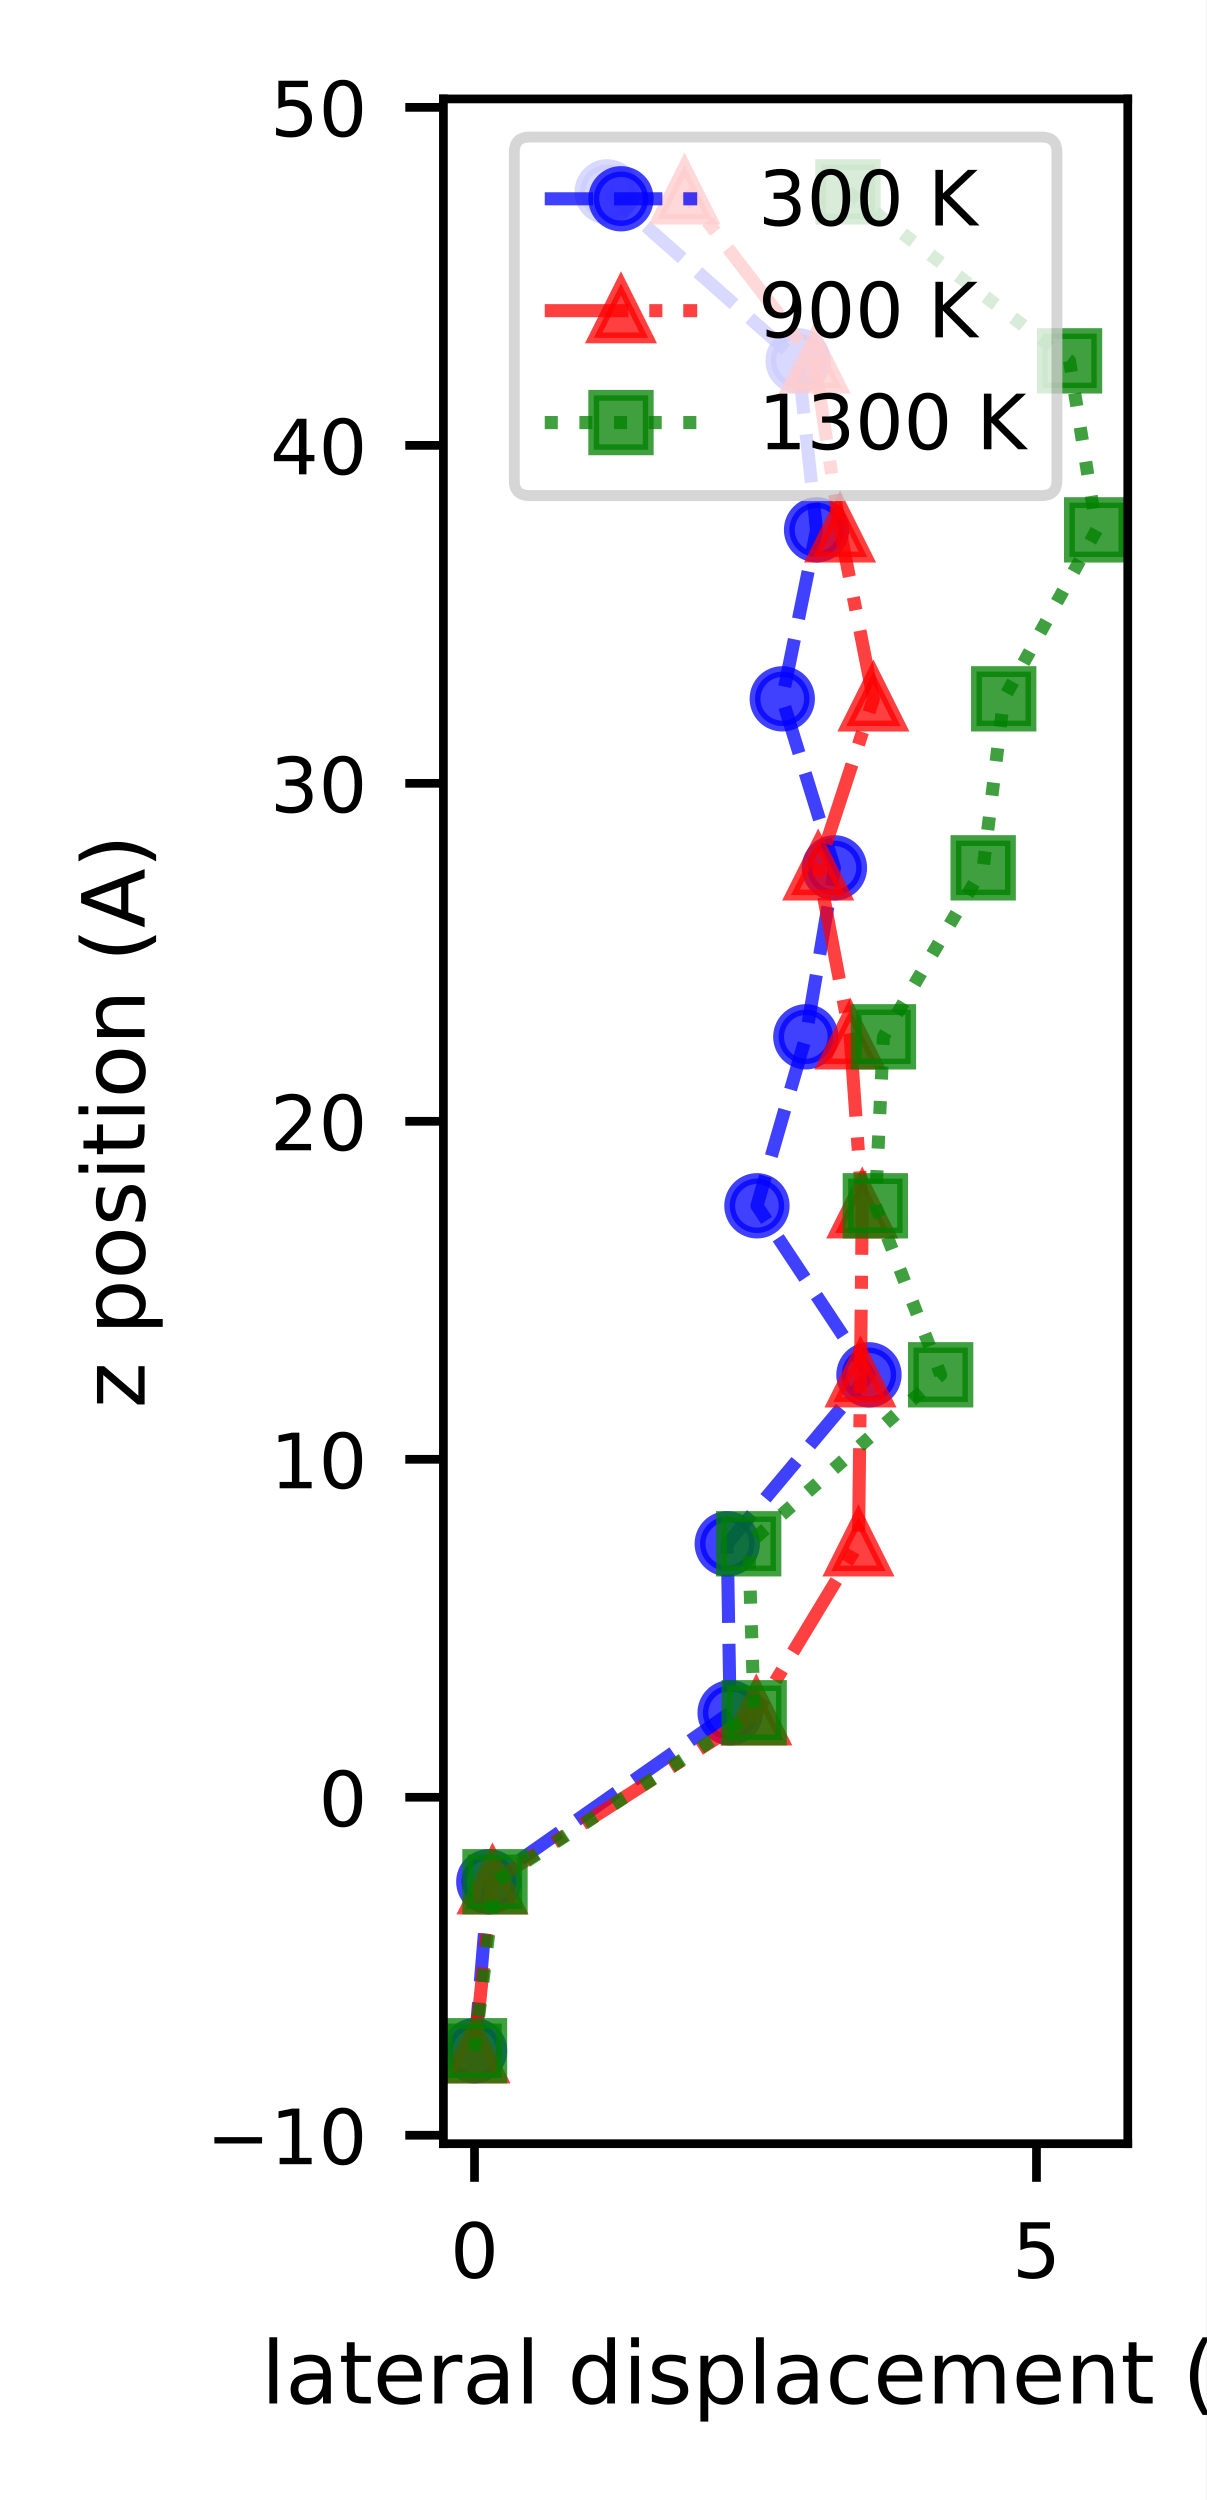
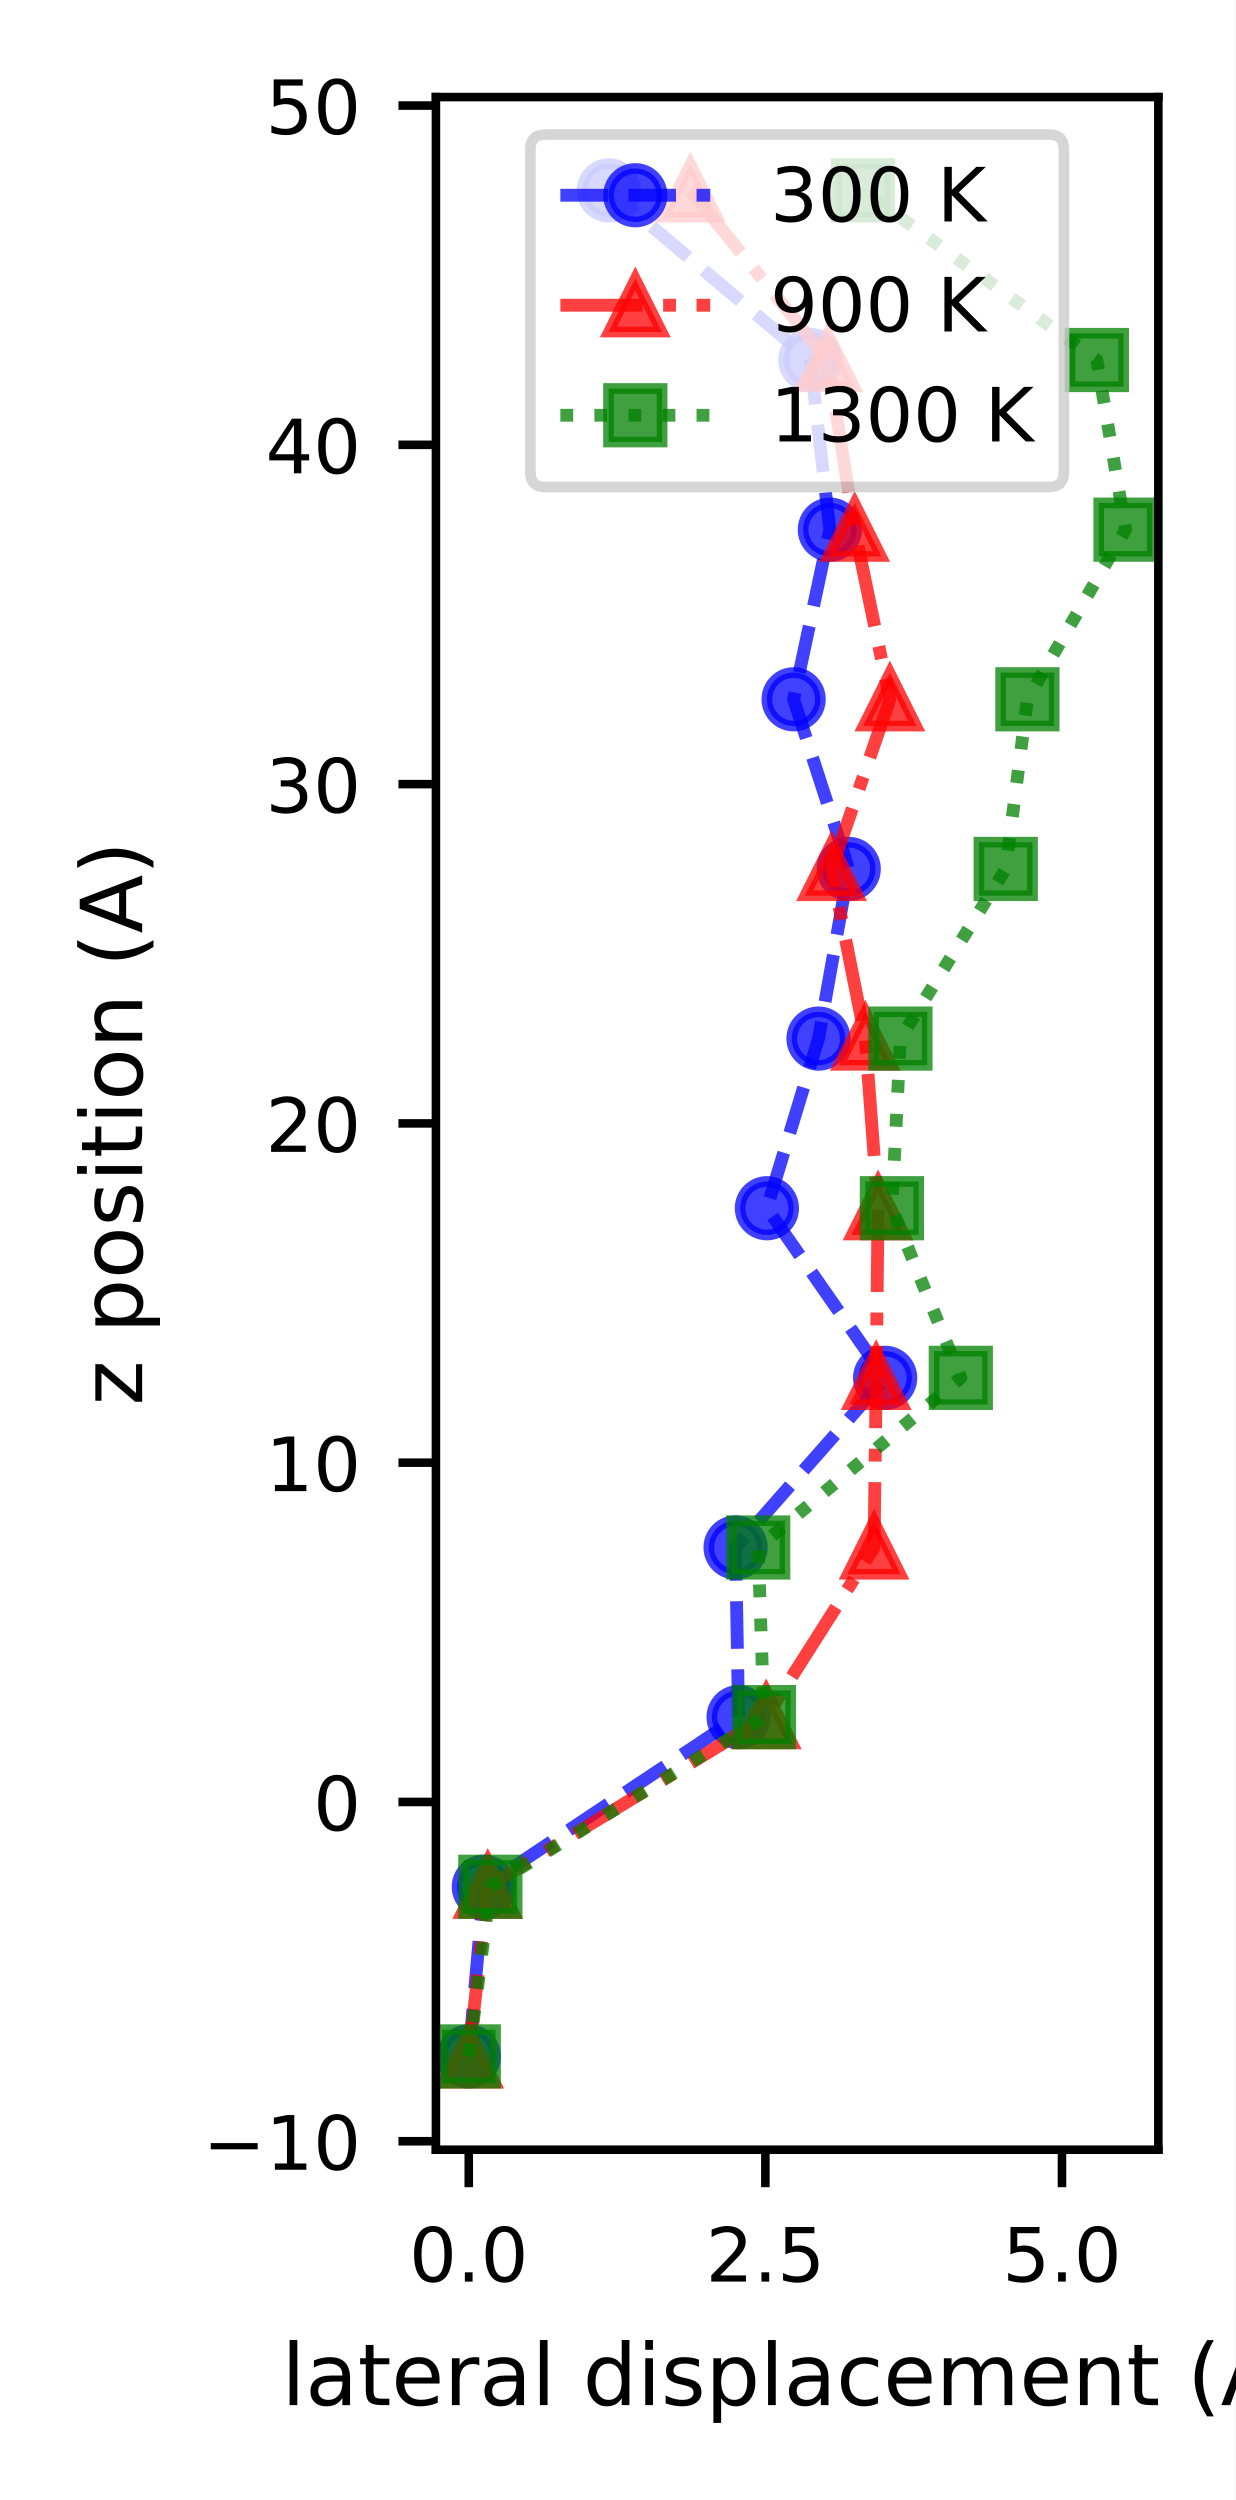
- <svg xmlns="http://www.w3.org/2000/svg" xmlns:xlink="http://www.w3.org/1999/xlink" width="110.756pt" height="229.561pt" viewBox="0 0 110.756 229.561" version="1.1">
+ <svg xmlns="http://www.w3.org/2000/svg" xmlns:xlink="http://www.w3.org/1999/xlink" width="115.391pt" height="233.504pt" viewBox="0 0 115.391 233.504" version="1.1">
  <defs>
    <style type="text/css">*{stroke-linejoin: round; stroke-linecap: butt}</style>
  </defs>
  <g id="figure_1">
    <g id="patch_1">
-       <path d="M 0 229.561  L 110.756 229.561  L 110.756 0  L 0 0  z " style="fill: #ffffff" />
+       <path d="M 0 233.504  L 115.391 233.504  L 115.391 0  L 0 0  z " style="fill: #ffffff" />
    </g>
    <g id="axes_1">
      <g id="patch_2">
-         <path d="M 40.716 196.844  L 103.556 196.844  L 103.556 9.084  L 40.716 9.084  z " style="fill: #ffffff" />
+         <path d="M 40.716 200.787  L 108.191 200.787  L 108.191 9.067  L 40.716 9.067  z " style="fill: #ffffff" />
      </g>
      <g id="matplotlib.axis_1">
        <g id="xtick_1">
          <g id="line2d_1">
            <defs>
-               <path id="mff61051606" d="M 0 0  L 0 3.5  " style="stroke: #000000; stroke-width: 0.8" />
-             </defs>
-             <g>
-               <use xlink:href="#mff61051606" x="43.572" y="196.844" style="stroke: #000000; stroke-width: 0.8" />
+               <path id="m9b0eab38e8" d="M 0 0  L 0 3.5  " style="stroke: #000000; stroke-width: 0.8" />
+             </defs>
+             <g>
+               <use xlink:href="#m9b0eab38e8" x="43.783" y="200.787" style="stroke: #000000; stroke-width: 0.8" />
            </g>
          </g>
          <g id="text_1">
-             <g transform="translate(41.34527 209.1625) scale(0.07 -0.07)">
+             <g transform="translate(38.21673 213.1061) scale(0.07 -0.07)">
              <defs>
                <path id="DejaVuSans-30" d="M 2034 4250  Q 1547 4250 1301 3770  Q 1056 3291 1056 2328  Q 1056 1369 1301 889  Q 1547 409 2034 409  Q 2525 409 2770 889  Q 3016 1369 3016 2328  Q 3016 3291 2770 3770  Q 2525 4250 2034 4250  z M 2034 4750  Q 2819 4750 3233 4129  Q 3647 3509 3647 2328  Q 3647 1150 3233 529  Q 2819 -91 2034 -91  Q 1250 -91 836 529  Q 422 1150 422 2328  Q 422 3509 836 4129  Q 1250 4750 2034 4750  z " transform="scale(0.015625)" />
+                 <path id="DejaVuSans-2e" d="M 684 794  L 1344 794  L 1344 0  L 684 0  L 684 794  z " transform="scale(0.015625)" />
              </defs>
              <use xlink:href="#DejaVuSans-30" />
+               <use xlink:href="#DejaVuSans-2e" transform="translate(63.62305 0)" />
+               <use xlink:href="#DejaVuSans-30" transform="translate(95.41016 0)" />
            </g>
          </g>
        </g>
        <g id="xtick_2">
          <g id="line2d_2">
            <g>
-               <use xlink:href="#mff61051606" x="95.174" y="196.844" style="stroke: #000000; stroke-width: 0.8" />
+               <use xlink:href="#m9b0eab38e8" x="71.487" y="200.787" style="stroke: #000000; stroke-width: 0.8" />
            </g>
          </g>
          <g id="text_2">
-             <g transform="translate(92.94693 209.1625) scale(0.07 -0.07)">
-               <defs>
+             <g transform="translate(65.9206 213.1061) scale(0.07 -0.07)">
+               <defs>
+                 <path id="DejaVuSans-32" d="M 1228 531  L 3431 531  L 3431 0  L 469 0  L 469 531  Q 828 903 1448 1529  Q 2069 2156 2228 2338  Q 2531 2678 2651 2914  Q 2772 3150 2772 3378  Q 2772 3750 2511 3984  Q 2250 4219 1831 4219  Q 1534 4219 1204 4116  Q 875 4013 500 3803  L 500 4441  Q 881 4594 1212 4672  Q 1544 4750 1819 4750  Q 2544 4750 2975 4387  Q 3406 4025 3406 3419  Q 3406 3131 3298 2873  Q 3191 2616 2906 2266  Q 2828 2175 2409 1742  Q 1991 1309 1228 531  z " transform="scale(0.015625)" />
                <path id="DejaVuSans-35" d="M 691 4666  L 3169 4666  L 3169 4134  L 1269 4134  L 1269 2991  Q 1406 3038 1543 3061  Q 1681 3084 1819 3084  Q 2600 3084 3056 2656  Q 3513 2228 3513 1497  Q 3513 744 3044 326  Q 2575 -91 1722 -91  Q 1428 -91 1123 -41  Q 819 9 494 109  L 494 744  Q 775 591 1075 516  Q 1375 441 1709 441  Q 2250 441 2565 725  Q 2881 1009 2881 1497  Q 2881 1984 2565 2268  Q 2250 2553 1709 2553  Q 1456 2553 1204 2497  Q 953 2441 691 2322  L 691 4666  z " transform="scale(0.015625)" />
              </defs>
+               <use xlink:href="#DejaVuSans-32" />
+               <use xlink:href="#DejaVuSans-2e" transform="translate(63.62305 0)" />
+               <use xlink:href="#DejaVuSans-35" transform="translate(95.41016 0)" />
+             </g>
+           </g>
+         </g>
+         <g id="xtick_3">
+           <g id="line2d_3">
+             <g>
+               <use xlink:href="#m9b0eab38e8" x="99.191" y="200.787" style="stroke: #000000; stroke-width: 0.8" />
+             </g>
+           </g>
+           <g id="text_3">
+             <g transform="translate(93.62447 213.1061) scale(0.07 -0.07)">
              <use xlink:href="#DejaVuSans-35" />
-             </g>
-           </g>
-         </g>
-         <g id="text_3">
-           <g transform="translate(23.97953 220.697) scale(0.08 -0.08)">
+               <use xlink:href="#DejaVuSans-2e" transform="translate(63.62305 0)" />
+               <use xlink:href="#DejaVuSans-30" transform="translate(95.41016 0)" />
+             </g>
+           </g>
+         </g>
+         <g id="text_4">
+           <g transform="translate(26.29703 224.6407) scale(0.08 -0.08)">
            <defs>
              <path id="DejaVuSans-6c" d="M 603 4863  L 1178 4863  L 1178 0  L 603 0  L 603 4863  z " transform="scale(0.015625)" />
              <path id="DejaVuSans-61" d="M 2194 1759  Q 1497 1759 1228 1600  Q 959 1441 959 1056  Q 959 750 1161 570  Q 1363 391 1709 391  Q 2188 391 2477 730  Q 2766 1069 2766 1631  L 2766 1759  L 2194 1759  z M 3341 1997  L 3341 0  L 2766 0  L 2766 531  Q 2569 213 2275 61  Q 1981 -91 1556 -91  Q 1019 -91 701 211  Q 384 513 384 1019  Q 384 1609 779 1909  Q 1175 2209 1959 2209  L 2766 2209  L 2766 2266  Q 2766 2663 2505 2880  Q 2244 3097 1772 3097  Q 1472 3097 1187 3025  Q 903 2953 641 2809  L 641 3341  Q 956 3463 1253 3523  Q 1550 3584 1831 3584  Q 2591 3584 2966 3190  Q 3341 2797 3341 1997  z " transform="scale(0.015625)" />
              <path id="DejaVuSans-74" d="M 1172 4494  L 1172 3500  L 2356 3500  L 2356 3053  L 1172 3053  L 1172 1153  Q 1172 725 1289 603  Q 1406 481 1766 481  L 2356 481  L 2356 0  L 1766 0  Q 1100 0 847 248  Q 594 497 594 1153  L 594 3053  L 172 3053  L 172 3500  L 594 3500  L 594 4494  L 1172 4494  z " transform="scale(0.015625)" />
              <path id="DejaVuSans-65" d="M 3597 1894  L 3597 1613  L 953 1613  Q 991 1019 1311 708  Q 1631 397 2203 397  Q 2534 397 2845 478  Q 3156 559 3463 722  L 3463 178  Q 3153 47 2828 -22  Q 2503 -91 2169 -91  Q 1331 -91 842 396  Q 353 884 353 1716  Q 353 2575 817 3079  Q 1281 3584 2069 3584  Q 2775 3584 3186 3129  Q 3597 2675 3597 1894  z M 3022 2063  Q 3016 2534 2758 2815  Q 2500 3097 2075 3097  Q 1594 3097 1305 2825  Q 1016 2553 972 2059  L 3022 2063  z " transform="scale(0.015625)" />
              <path id="DejaVuSans-72" d="M 2631 2963  Q 2534 3019 2420 3045  Q 2306 3072 2169 3072  Q 1681 3072 1420 2755  Q 1159 2438 1159 1844  L 1159 0  L 581 0  L 581 3500  L 1159 3500  L 1159 2956  Q 1341 3275 1631 3429  Q 1922 3584 2338 3584  Q 2397 3584 2469 3576  Q 2541 3569 2628 3553  L 2631 2963  z " transform="scale(0.015625)" />
              <path id="DejaVuSans-20" transform="scale(0.015625)" />
              <path id="DejaVuSans-64" d="M 2906 2969  L 2906 4863  L 3481 4863  L 3481 0  L 2906 0  L 2906 525  Q 2725 213 2448 61  Q 2172 -91 1784 -91  Q 1150 -91 751 415  Q 353 922 353 1747  Q 353 2572 751 3078  Q 1150 3584 1784 3584  Q 2172 3584 2448 3432  Q 2725 3281 2906 2969  z M 947 1747  Q 947 1113 1208 752  Q 1469 391 1925 391  Q 2381 391 2643 752  Q 2906 1113 2906 1747  Q 2906 2381 2643 2742  Q 2381 3103 1925 3103  Q 1469 3103 1208 2742  Q 947 2381 947 1747  z " transform="scale(0.015625)" />
              <path id="DejaVuSans-69" d="M 603 3500  L 1178 3500  L 1178 0  L 603 0  L 603 3500  z M 603 4863  L 1178 4863  L 1178 4134  L 603 4134  L 603 4863  z " transform="scale(0.015625)" />
              <path id="DejaVuSans-73" d="M 2834 3397  L 2834 2853  Q 2591 2978 2328 3040  Q 2066 3103 1784 3103  Q 1356 3103 1142 2972  Q 928 2841 928 2578  Q 928 2378 1081 2264  Q 1234 2150 1697 2047  L 1894 2003  Q 2506 1872 2764 1633  Q 3022 1394 3022 966  Q 3022 478 2636 193  Q 2250 -91 1575 -91  Q 1294 -91 989 -36  Q 684 19 347 128  L 347 722  Q 666 556 975 473  Q 1284 391 1588 391  Q 1994 391 2212 530  Q 2431 669 2431 922  Q 2431 1156 2273 1281  Q 2116 1406 1581 1522  L 1381 1569  Q 847 1681 609 1914  Q 372 2147 372 2553  Q 372 3047 722 3315  Q 1072 3584 1716 3584  Q 2034 3584 2315 3537  Q 2597 3491 2834 3397  z " transform="scale(0.015625)" />
              <path id="DejaVuSans-70" d="M 1159 525  L 1159 -1331  L 581 -1331  L 581 3500  L 1159 3500  L 1159 2969  Q 1341 3281 1617 3432  Q 1894 3584 2278 3584  Q 2916 3584 3314 3078  Q 3713 2572 3713 1747  Q 3713 922 3314 415  Q 2916 -91 2278 -91  Q 1894 -91 1617 61  Q 1341 213 1159 525  z M 3116 1747  Q 3116 2381 2855 2742  Q 2594 3103 2138 3103  Q 1681 3103 1420 2742  Q 1159 2381 1159 1747  Q 1159 1113 1420 752  Q 1681 391 2138 391  Q 2594 391 2855 752  Q 3116 1113 3116 1747  z " transform="scale(0.015625)" />
              <path id="DejaVuSans-63" d="M 3122 3366  L 3122 2828  Q 2878 2963 2633 3030  Q 2388 3097 2138 3097  Q 1578 3097 1268 2742  Q 959 2388 959 1747  Q 959 1106 1268 751  Q 1578 397 2138 397  Q 2388 397 2633 464  Q 2878 531 3122 666  L 3122 134  Q 2881 22 2623 -34  Q 2366 -91 2075 -91  Q 1284 -91 818 406  Q 353 903 353 1747  Q 353 2603 823 3093  Q 1294 3584 2113 3584  Q 2378 3584 2631 3529  Q 2884 3475 3122 3366  z " transform="scale(0.015625)" />
              <path id="DejaVuSans-6d" d="M 3328 2828  Q 3544 3216 3844 3400  Q 4144 3584 4550 3584  Q 5097 3584 5394 3201  Q 5691 2819 5691 2113  L 5691 0  L 5113 0  L 5113 2094  Q 5113 2597 4934 2840  Q 4756 3084 4391 3084  Q 3944 3084 3684 2787  Q 3425 2491 3425 1978  L 3425 0  L 2847 0  L 2847 2094  Q 2847 2600 2669 2842  Q 2491 3084 2119 3084  Q 1678 3084 1418 2786  Q 1159 2488 1159 1978  L 1159 0  L 581 0  L 581 3500  L 1159 3500  L 1159 2956  Q 1356 3278 1631 3431  Q 1906 3584 2284 3584  Q 2666 3584 2933 3390  Q 3200 3197 3328 2828  z " transform="scale(0.015625)" />
              <path id="DejaVuSans-6e" d="M 3513 2113  L 3513 0  L 2938 0  L 2938 2094  Q 2938 2591 2744 2837  Q 2550 3084 2163 3084  Q 1697 3084 1428 2787  Q 1159 2491 1159 1978  L 1159 0  L 581 0  L 581 3500  L 1159 3500  L 1159 2956  Q 1366 3272 1645 3428  Q 1925 3584 2291 3584  Q 2894 3584 3203 3211  Q 3513 2838 3513 2113  z " transform="scale(0.015625)" />
              <path id="DejaVuSans-28" d="M 1984 4856  Q 1566 4138 1362 3434  Q 1159 2731 1159 2009  Q 1159 1288 1364 580  Q 1569 -128 1984 -844  L 1484 -844  Q 1016 -109 783 600  Q 550 1309 550 2009  Q 550 2706 781 3412  Q 1013 4119 1484 4856  L 1984 4856  z " transform="scale(0.015625)" />
              <path id="DejaVuSans-41" d="M 2188 4044  L 1331 1722  L 3047 1722  L 2188 4044  z M 1831 4666  L 2547 4666  L 4325 0  L 3669 0  L 3244 1197  L 1141 1197  L 716 0  L 50 0  L 1831 4666  z " transform="scale(0.015625)" />
              <path id="DejaVuSans-29" d="M 513 4856  L 1013 4856  Q 1481 4119 1714 3412  Q 1947 2706 1947 2009  Q 1947 1309 1714 600  Q 1481 -109 1013 -844  L 513 -844  Q 928 -128 1133 580  Q 1338 1288 1338 2009  Q 1338 2731 1133 3434  Q 928 4138 513 4856  z " transform="scale(0.015625)" />
            </defs>
            <use xlink:href="#DejaVuSans-6c" />
            <use xlink:href="#DejaVuSans-61" transform="translate(27.7832 0)" />
            <use xlink:href="#DejaVuSans-74" transform="translate(89.0625 0)" />
            <use xlink:href="#DejaVuSans-65" transform="translate(128.2715 0)" />
            <use xlink:href="#DejaVuSans-72" transform="translate(189.7949 0)" />
            <use xlink:href="#DejaVuSans-61" transform="translate(230.9082 0)" />
            <use xlink:href="#DejaVuSans-6c" transform="translate(292.1875 0)" />
            <use xlink:href="#DejaVuSans-20" transform="translate(319.9707 0)" />
            <use xlink:href="#DejaVuSans-64" transform="translate(351.7578 0)" />
            <use xlink:href="#DejaVuSans-69" transform="translate(415.2344 0)" />
            <use xlink:href="#DejaVuSans-73" transform="translate(443.0176 0)" />
            <use xlink:href="#DejaVuSans-70" transform="translate(495.1172 0)" />
            <use xlink:href="#DejaVuSans-6c" transform="translate(558.5938 0)" />
            <use xlink:href="#DejaVuSans-61" transform="translate(586.377 0)" />
            <use xlink:href="#DejaVuSans-63" transform="translate(647.6562 0)" />
            <use xlink:href="#DejaVuSans-65" transform="translate(702.6367 0)" />
            <use xlink:href="#DejaVuSans-6d" transform="translate(764.1602 0)" />
            <use xlink:href="#DejaVuSans-65" transform="translate(861.5723 0)" />
            <use xlink:href="#DejaVuSans-6e" transform="translate(923.0957 0)" />
            <use xlink:href="#DejaVuSans-74" transform="translate(986.4746 0)" />
            <use xlink:href="#DejaVuSans-20" transform="translate(1025.684 0)" />
            <use xlink:href="#DejaVuSans-28" transform="translate(1057.471 0)" />
            <use xlink:href="#DejaVuSans-41" transform="translate(1096.484 0)" />
            <use xlink:href="#DejaVuSans-29" transform="translate(1164.893 0)" />
          </g>
        </g>
      </g>
      <g id="matplotlib.axis_2">
        <g id="ytick_1">
-           <g id="line2d_3">
-             <defs>
-               <path id="m35525cb030" d="M 0 0  L -3.5 0  " style="stroke: #000000; stroke-width: 0.8" />
-             </defs>
-             <g>
-               <use xlink:href="#m35525cb030" x="40.716" y="196.068" style="stroke: #000000; stroke-width: 0.8" />
-             </g>
-           </g>
-           <g id="text_4">
-             <g transform="translate(18.9425 198.7272) scale(0.07 -0.07)">
+           <g id="line2d_4">
+             <defs>
+               <path id="m86f67d9208" d="M 0 0  L -3.5 0  " style="stroke: #000000; stroke-width: 0.8" />
+             </defs>
+             <g>
+               <use xlink:href="#m86f67d9208" x="40.716" y="199.995" style="stroke: #000000; stroke-width: 0.8" />
+             </g>
+           </g>
+           <g id="text_5">
+             <g transform="translate(18.9425 202.6544) scale(0.07 -0.07)">
              <defs>
                <path id="DejaVuSans-2212" d="M 678 2272  L 4684 2272  L 4684 1741  L 678 1741  L 678 2272  z " transform="scale(0.015625)" />
                <path id="DejaVuSans-31" d="M 794 531  L 1825 531  L 1825 4091  L 703 3866  L 703 4441  L 1819 4666  L 2450 4666  L 2450 531  L 3481 531  L 3481 0  L 794 0  L 794 531  z " transform="scale(0.015625)" />
              </defs>
              <use xlink:href="#DejaVuSans-2212" />
              <use xlink:href="#DejaVuSans-31" transform="translate(83.78906 0)" />
              <use xlink:href="#DejaVuSans-30" transform="translate(147.4121 0)" />
            </g>
          </g>
        </g>
        <g id="ytick_2">
-           <g id="line2d_4">
-             <g>
-               <use xlink:href="#m35525cb030" x="40.716" y="165.033" style="stroke: #000000; stroke-width: 0.8" />
-             </g>
-           </g>
-           <g id="text_5">
-             <g transform="translate(29.26203 167.6925) scale(0.07 -0.07)">
+           <g id="line2d_5">
+             <g>
+               <use xlink:href="#m86f67d9208" x="40.716" y="168.306" style="stroke: #000000; stroke-width: 0.8" />
+             </g>
+           </g>
+           <g id="text_6">
+             <g transform="translate(29.26203 170.9652) scale(0.07 -0.07)">
              <use xlink:href="#DejaVuSans-30" />
            </g>
          </g>
        </g>
        <g id="ytick_3">
-           <g id="line2d_5">
-             <g>
-               <use xlink:href="#m35525cb030" x="40.716" y="133.998" style="stroke: #000000; stroke-width: 0.8" />
-             </g>
-           </g>
-           <g id="text_6">
-             <g transform="translate(24.80828 136.6577) scale(0.07 -0.07)">
+           <g id="line2d_6">
+             <g>
+               <use xlink:href="#m86f67d9208" x="40.716" y="136.616" style="stroke: #000000; stroke-width: 0.8" />
+             </g>
+           </g>
+           <g id="text_7">
+             <g transform="translate(24.80828 139.2759) scale(0.07 -0.07)">
              <use xlink:href="#DejaVuSans-31" />
              <use xlink:href="#DejaVuSans-30" transform="translate(63.62305 0)" />
            </g>
          </g>
        </g>
        <g id="ytick_4">
-           <g id="line2d_6">
-             <g>
-               <use xlink:href="#m35525cb030" x="40.716" y="102.964" style="stroke: #000000; stroke-width: 0.8" />
-             </g>
-           </g>
-           <g id="text_7">
-             <g transform="translate(24.80828 105.623) scale(0.07 -0.07)">
-               <defs>
-                 <path id="DejaVuSans-32" d="M 1228 531  L 3431 531  L 3431 0  L 469 0  L 469 531  Q 828 903 1448 1529  Q 2069 2156 2228 2338  Q 2531 2678 2651 2914  Q 2772 3150 2772 3378  Q 2772 3750 2511 3984  Q 2250 4219 1831 4219  Q 1534 4219 1204 4116  Q 875 4013 500 3803  L 500 4441  Q 881 4594 1212 4672  Q 1544 4750 1819 4750  Q 2544 4750 2975 4387  Q 3406 4025 3406 3419  Q 3406 3131 3298 2873  Q 3191 2616 2906 2266  Q 2828 2175 2409 1742  Q 1991 1309 1228 531  z " transform="scale(0.015625)" />
-               </defs>
+           <g id="line2d_7">
+             <g>
+               <use xlink:href="#m86f67d9208" x="40.716" y="104.927" style="stroke: #000000; stroke-width: 0.8" />
+             </g>
+           </g>
+           <g id="text_8">
+             <g transform="translate(24.80828 107.5867) scale(0.07 -0.07)">
              <use xlink:href="#DejaVuSans-32" />
              <use xlink:href="#DejaVuSans-30" transform="translate(63.62305 0)" />
            </g>
          </g>
        </g>
        <g id="ytick_5">
-           <g id="line2d_7">
-             <g>
-               <use xlink:href="#m35525cb030" x="40.716" y="71.929" style="stroke: #000000; stroke-width: 0.8" />
-             </g>
-           </g>
-           <g id="text_8">
-             <g transform="translate(24.80828 74.58833) scale(0.07 -0.07)">
+           <g id="line2d_8">
+             <g>
+               <use xlink:href="#m86f67d9208" x="40.716" y="73.238" style="stroke: #000000; stroke-width: 0.8" />
+             </g>
+           </g>
+           <g id="text_9">
+             <g transform="translate(24.80828 75.89742) scale(0.07 -0.07)">
              <defs>
                <path id="DejaVuSans-33" d="M 2597 2516  Q 3050 2419 3304 2112  Q 3559 1806 3559 1356  Q 3559 666 3084 287  Q 2609 -91 1734 -91  Q 1441 -91 1130 -33  Q 819 25 488 141  L 488 750  Q 750 597 1062 519  Q 1375 441 1716 441  Q 2309 441 2620 675  Q 2931 909 2931 1356  Q 2931 1769 2642 2001  Q 2353 2234 1838 2234  L 1294 2234  L 1294 2753  L 1863 2753  Q 2328 2753 2575 2939  Q 2822 3125 2822 3475  Q 2822 3834 2567 4026  Q 2313 4219 1838 4219  Q 1578 4219 1281 4162  Q 984 4106 628 3988  L 628 4550  Q 988 4650 1302 4700  Q 1616 4750 1894 4750  Q 2613 4750 3031 4423  Q 3450 4097 3450 3541  Q 3450 3153 3228 2886  Q 3006 2619 2597 2516  z " transform="scale(0.015625)" />
              </defs>
              <use xlink:href="#DejaVuSans-33" />
              <use xlink:href="#DejaVuSans-30" transform="translate(63.62305 0)" />
            </g>
          </g>
        </g>
        <g id="ytick_6">
-           <g id="line2d_8">
-             <g>
-               <use xlink:href="#m35525cb030" x="40.716" y="40.894" style="stroke: #000000; stroke-width: 0.8" />
-             </g>
-           </g>
-           <g id="text_9">
-             <g transform="translate(24.80828 43.55362) scale(0.07 -0.07)">
+           <g id="line2d_9">
+             <g>
+               <use xlink:href="#m86f67d9208" x="40.716" y="41.549" style="stroke: #000000; stroke-width: 0.8" />
+             </g>
+           </g>
+           <g id="text_10">
+             <g transform="translate(24.80828 44.20816) scale(0.07 -0.07)">
              <defs>
                <path id="DejaVuSans-34" d="M 2419 4116  L 825 1625  L 2419 1625  L 2419 4116  z M 2253 4666  L 3047 4666  L 3047 1625  L 3713 1625  L 3713 1100  L 3047 1100  L 3047 0  L 2419 0  L 2419 1100  L 313 1100  L 313 1709  L 2253 4666  z " transform="scale(0.015625)" />
              </defs>
              <use xlink:href="#DejaVuSans-34" />
              <use xlink:href="#DejaVuSans-30" transform="translate(63.62305 0)" />
            </g>
          </g>
        </g>
        <g id="ytick_7">
-           <g id="line2d_9">
-             <g>
-               <use xlink:href="#m35525cb030" x="40.716" y="9.859" style="stroke: #000000; stroke-width: 0.8" />
-             </g>
-           </g>
-           <g id="text_10">
+           <g id="line2d_10">
+             <g>
+               <use xlink:href="#m86f67d9208" x="40.716" y="9.859" style="stroke: #000000; stroke-width: 0.8" />
+             </g>
+           </g>
+           <g id="text_11">
            <g transform="translate(24.80828 12.51891) scale(0.07 -0.07)">
              <use xlink:href="#DejaVuSans-35" />
              <use xlink:href="#DejaVuSans-30" transform="translate(63.62305 0)" />
            </g>
          </g>
        </g>
-         <g id="text_11">
-           <g transform="translate(13.27875 129.3067) rotate(-90) scale(0.08 -0.08)">
+         <g id="text_12">
+           <g transform="translate(13.27875 131.2703) rotate(-90) scale(0.08 -0.08)">
            <defs>
              <path id="DejaVuSans-7a" d="M 353 3500  L 3084 3500  L 3084 2975  L 922 459  L 3084 459  L 3084 0  L 275 0  L 275 525  L 2438 3041  L 353 3041  L 353 3500  z " transform="scale(0.015625)" />
              <path id="DejaVuSans-6f" d="M 1959 3097  Q 1497 3097 1228 2736  Q 959 2375 959 1747  Q 959 1119 1226 758  Q 1494 397 1959 397  Q 2419 397 2687 759  Q 2956 1122 2956 1747  Q 2956 2369 2687 2733  Q 2419 3097 1959 3097  z M 1959 3584  Q 2709 3584 3137 3096  Q 3566 2609 3566 1747  Q 3566 888 3137 398  Q 2709 -91 1959 -91  Q 1206 -91 779 398  Q 353 888 353 1747  Q 353 2609 779 3096  Q 1206 3584 1959 3584  z " transform="scale(0.015625)" />
            </defs>
            <use xlink:href="#DejaVuSans-7a" />
            <use xlink:href="#DejaVuSans-20" transform="translate(52.49023 0)" />
            <use xlink:href="#DejaVuSans-70" transform="translate(84.27734 0)" />
            <use xlink:href="#DejaVuSans-6f" transform="translate(147.7539 0)" />
            <use xlink:href="#DejaVuSans-73" transform="translate(208.9355 0)" />
            <use xlink:href="#DejaVuSans-69" transform="translate(261.0352 0)" />
            <use xlink:href="#DejaVuSans-74" transform="translate(288.8184 0)" />
            <use xlink:href="#DejaVuSans-69" transform="translate(328.0273 0)" />
            <use xlink:href="#DejaVuSans-6f" transform="translate(355.8105 0)" />
            <use xlink:href="#DejaVuSans-6e" transform="translate(416.9922 0)" />
            <use xlink:href="#DejaVuSans-20" transform="translate(480.3711 0)" />
            <use xlink:href="#DejaVuSans-28" transform="translate(512.1582 0)" />
            <use xlink:href="#DejaVuSans-41" transform="translate(551.1719 0)" />
            <use xlink:href="#DejaVuSans-29" transform="translate(619.5801 0)" />
          </g>
        </g>
      </g>
-       <g id="line2d_10">
-         <path d="M 43.572 188.309  L 44.884 172.792  L 67.044 157.274  L 66.781 141.757  L 79.791 126.24  L 69.505 110.722  L 73.995 95.205  L 76.621 79.688  L 71.831 64.17  L 74.981 48.653  L 73.283 33.135  L 55.755 17.618  " clip-path="url(#p3900c31ff8)" style="fill: none; stroke-dasharray: 4.44,1.92; stroke-dashoffset: 0; stroke: #0000ff; stroke-opacity: 0.75; stroke-width: 1.2" />
+       <g id="line2d_11">
+         <path d="M 43.783 192.073  L 45.192 176.228  L 68.986 160.383  L 68.704 144.539  L 82.673 128.694  L 71.629 112.85  L 76.45 97.005  L 79.27 81.16  L 74.126 65.316  L 77.508 49.471  L 75.685 33.626  L 56.864 17.782  " clip-path="url(#p75b0ac18da)" style="fill: none; stroke-dasharray: 4.44,1.92; stroke-dashoffset: 0; stroke: #0000ff; stroke-opacity: 0.75; stroke-width: 1.2" />
        <defs>
-           <path id="md17dcc5c7e" d="M 0 2.5  C 0.663 2.5 1.299 2.237 1.768 1.768  C 2.237 1.299 2.5 0.663 2.5 0  C 2.5 -0.663 2.237 -1.299 1.768 -1.768  C 1.299 -2.237 0.663 -2.5 0 -2.5  C -0.663 -2.5 -1.299 -2.237 -1.768 -1.768  C -2.237 -1.299 -2.5 -0.663 -2.5 0  C -2.5 0.663 -2.237 1.299 -1.768 1.768  C -1.299 2.237 -0.663 2.5 0 2.5  z " style="stroke: #0000ff; stroke-opacity: 0.75" />
+           <path id="m89ffb1f99c" d="M 0 2.5  C 0.663 2.5 1.299 2.237 1.768 1.768  C 2.237 1.299 2.5 0.663 2.5 0  C 2.5 -0.663 2.237 -1.299 1.768 -1.768  C 1.299 -2.237 0.663 -2.5 0 -2.5  C -0.663 -2.5 -1.299 -2.237 -1.768 -1.768  C -2.237 -1.299 -2.5 -0.663 -2.5 0  C -2.5 0.663 -2.237 1.299 -1.768 1.768  C -1.299 2.237 -0.663 2.5 0 2.5  z " style="stroke: #0000ff; stroke-opacity: 0.75" />
        </defs>
-         <g clip-path="url(#p3900c31ff8)">
-           <use xlink:href="#md17dcc5c7e" x="43.572" y="188.309" style="fill: #0000ff; fill-opacity: 0.75; stroke: #0000ff; stroke-opacity: 0.75" />
-           <use xlink:href="#md17dcc5c7e" x="44.884" y="172.792" style="fill: #0000ff; fill-opacity: 0.75; stroke: #0000ff; stroke-opacity: 0.75" />
-           <use xlink:href="#md17dcc5c7e" x="67.044" y="157.274" style="fill: #0000ff; fill-opacity: 0.75; stroke: #0000ff; stroke-opacity: 0.75" />
-           <use xlink:href="#md17dcc5c7e" x="66.781" y="141.757" style="fill: #0000ff; fill-opacity: 0.75; stroke: #0000ff; stroke-opacity: 0.75" />
-           <use xlink:href="#md17dcc5c7e" x="79.791" y="126.24" style="fill: #0000ff; fill-opacity: 0.75; stroke: #0000ff; stroke-opacity: 0.75" />
-           <use xlink:href="#md17dcc5c7e" x="69.505" y="110.722" style="fill: #0000ff; fill-opacity: 0.75; stroke: #0000ff; stroke-opacity: 0.75" />
-           <use xlink:href="#md17dcc5c7e" x="73.995" y="95.205" style="fill: #0000ff; fill-opacity: 0.75; stroke: #0000ff; stroke-opacity: 0.75" />
-           <use xlink:href="#md17dcc5c7e" x="76.621" y="79.688" style="fill: #0000ff; fill-opacity: 0.75; stroke: #0000ff; stroke-opacity: 0.75" />
-           <use xlink:href="#md17dcc5c7e" x="71.831" y="64.17" style="fill: #0000ff; fill-opacity: 0.75; stroke: #0000ff; stroke-opacity: 0.75" />
-           <use xlink:href="#md17dcc5c7e" x="74.981" y="48.653" style="fill: #0000ff; fill-opacity: 0.75; stroke: #0000ff; stroke-opacity: 0.75" />
-           <use xlink:href="#md17dcc5c7e" x="73.283" y="33.135" style="fill: #0000ff; fill-opacity: 0.75; stroke: #0000ff; stroke-opacity: 0.75" />
-           <use xlink:href="#md17dcc5c7e" x="55.755" y="17.618" style="fill: #0000ff; fill-opacity: 0.75; stroke: #0000ff; stroke-opacity: 0.75" />
-         </g>
-       </g>
-       <g id="line2d_11">
-         <path d="M 43.572 188.309  L 45.224 172.792  L 69.444 157.274  L 78.828 141.757  L 79.015 126.24  L 79.175 110.722  L 78.069 95.205  L 75.13 79.688  L 80.2 64.17  L 77.139 48.653  L 74.805 33.135  L 62.859 17.618  " clip-path="url(#p3900c31ff8)" style="fill: none; stroke-dasharray: 7.68,1.92,1.2,1.92; stroke-dashoffset: 0; stroke: #ff0000; stroke-opacity: 0.75; stroke-width: 1.2" />
+         <g clip-path="url(#p75b0ac18da)">
+           <use xlink:href="#m89ffb1f99c" x="43.783" y="192.073" style="fill: #0000ff; fill-opacity: 0.75; stroke: #0000ff; stroke-opacity: 0.75" />
+           <use xlink:href="#m89ffb1f99c" x="45.192" y="176.228" style="fill: #0000ff; fill-opacity: 0.75; stroke: #0000ff; stroke-opacity: 0.75" />
+           <use xlink:href="#m89ffb1f99c" x="68.986" y="160.383" style="fill: #0000ff; fill-opacity: 0.75; stroke: #0000ff; stroke-opacity: 0.75" />
+           <use xlink:href="#m89ffb1f99c" x="68.704" y="144.539" style="fill: #0000ff; fill-opacity: 0.75; stroke: #0000ff; stroke-opacity: 0.75" />
+           <use xlink:href="#m89ffb1f99c" x="82.673" y="128.694" style="fill: #0000ff; fill-opacity: 0.75; stroke: #0000ff; stroke-opacity: 0.75" />
+           <use xlink:href="#m89ffb1f99c" x="71.629" y="112.85" style="fill: #0000ff; fill-opacity: 0.75; stroke: #0000ff; stroke-opacity: 0.75" />
+           <use xlink:href="#m89ffb1f99c" x="76.45" y="97.005" style="fill: #0000ff; fill-opacity: 0.75; stroke: #0000ff; stroke-opacity: 0.75" />
+           <use xlink:href="#m89ffb1f99c" x="79.27" y="81.16" style="fill: #0000ff; fill-opacity: 0.75; stroke: #0000ff; stroke-opacity: 0.75" />
+           <use xlink:href="#m89ffb1f99c" x="74.126" y="65.316" style="fill: #0000ff; fill-opacity: 0.75; stroke: #0000ff; stroke-opacity: 0.75" />
+           <use xlink:href="#m89ffb1f99c" x="77.508" y="49.471" style="fill: #0000ff; fill-opacity: 0.75; stroke: #0000ff; stroke-opacity: 0.75" />
+           <use xlink:href="#m89ffb1f99c" x="75.685" y="33.626" style="fill: #0000ff; fill-opacity: 0.75; stroke: #0000ff; stroke-opacity: 0.75" />
+           <use xlink:href="#m89ffb1f99c" x="56.864" y="17.782" style="fill: #0000ff; fill-opacity: 0.75; stroke: #0000ff; stroke-opacity: 0.75" />
+         </g>
+       </g>
+       <g id="line2d_12">
+         <path d="M 43.783 192.073  L 45.556 176.228  L 71.562 160.383  L 81.639 144.539  L 81.84 128.694  L 82.012 112.85  L 80.824 97.005  L 77.669 81.16  L 83.113 65.316  L 79.826 49.471  L 77.32 33.626  L 64.492 17.782  " clip-path="url(#p75b0ac18da)" style="fill: none; stroke-dasharray: 7.68,1.92,1.2,1.92; stroke-dashoffset: 0; stroke: #ff0000; stroke-opacity: 0.75; stroke-width: 1.2" />
        <defs>
-           <path id="md0f22c74f4" d="M 0 -2.5  L -2.5 2.5  L 2.5 2.5  z " style="stroke: #ff0000; stroke-opacity: 0.75; stroke-linejoin: miter" />
+           <path id="m1eee80bc6e" d="M 0 -2.5  L -2.5 2.5  L 2.5 2.5  z " style="stroke: #ff0000; stroke-opacity: 0.75; stroke-linejoin: miter" />
        </defs>
-         <g clip-path="url(#p3900c31ff8)">
-           <use xlink:href="#md0f22c74f4" x="43.572" y="188.309" style="fill: #ff0000; fill-opacity: 0.75; stroke: #ff0000; stroke-opacity: 0.75; stroke-linejoin: miter" />
-           <use xlink:href="#md0f22c74f4" x="45.224" y="172.792" style="fill: #ff0000; fill-opacity: 0.75; stroke: #ff0000; stroke-opacity: 0.75; stroke-linejoin: miter" />
-           <use xlink:href="#md0f22c74f4" x="69.444" y="157.274" style="fill: #ff0000; fill-opacity: 0.75; stroke: #ff0000; stroke-opacity: 0.75; stroke-linejoin: miter" />
-           <use xlink:href="#md0f22c74f4" x="78.828" y="141.757" style="fill: #ff0000; fill-opacity: 0.75; stroke: #ff0000; stroke-opacity: 0.75; stroke-linejoin: miter" />
-           <use xlink:href="#md0f22c74f4" x="79.015" y="126.24" style="fill: #ff0000; fill-opacity: 0.75; stroke: #ff0000; stroke-opacity: 0.75; stroke-linejoin: miter" />
-           <use xlink:href="#md0f22c74f4" x="79.175" y="110.722" style="fill: #ff0000; fill-opacity: 0.75; stroke: #ff0000; stroke-opacity: 0.75; stroke-linejoin: miter" />
-           <use xlink:href="#md0f22c74f4" x="78.069" y="95.205" style="fill: #ff0000; fill-opacity: 0.75; stroke: #ff0000; stroke-opacity: 0.75; stroke-linejoin: miter" />
-           <use xlink:href="#md0f22c74f4" x="75.13" y="79.688" style="fill: #ff0000; fill-opacity: 0.75; stroke: #ff0000; stroke-opacity: 0.75; stroke-linejoin: miter" />
-           <use xlink:href="#md0f22c74f4" x="80.2" y="64.17" style="fill: #ff0000; fill-opacity: 0.75; stroke: #ff0000; stroke-opacity: 0.75; stroke-linejoin: miter" />
-           <use xlink:href="#md0f22c74f4" x="77.139" y="48.653" style="fill: #ff0000; fill-opacity: 0.75; stroke: #ff0000; stroke-opacity: 0.75; stroke-linejoin: miter" />
-           <use xlink:href="#md0f22c74f4" x="74.805" y="33.135" style="fill: #ff0000; fill-opacity: 0.75; stroke: #ff0000; stroke-opacity: 0.75; stroke-linejoin: miter" />
-           <use xlink:href="#md0f22c74f4" x="62.859" y="17.618" style="fill: #ff0000; fill-opacity: 0.75; stroke: #ff0000; stroke-opacity: 0.75; stroke-linejoin: miter" />
-         </g>
-       </g>
-       <g id="line2d_12">
-         <path d="M 43.572 188.309  L 45.452 172.792  L 69.25 157.274  L 68.748 141.757  L 86.374 126.24  L 80.378 110.722  L 81.121 95.205  L 90.28 79.688  L 92.166 64.17  L 100.699 48.653  L 98.209 33.135  L 77.865 17.618  " clip-path="url(#p3900c31ff8)" style="fill: none; stroke-dasharray: 1.2,1.98; stroke-dashoffset: 0; stroke: #008000; stroke-opacity: 0.75; stroke-width: 1.2" />
+         <g clip-path="url(#p75b0ac18da)">
+           <use xlink:href="#m1eee80bc6e" x="43.783" y="192.073" style="fill: #ff0000; fill-opacity: 0.75; stroke: #ff0000; stroke-opacity: 0.75; stroke-linejoin: miter" />
+           <use xlink:href="#m1eee80bc6e" x="45.556" y="176.228" style="fill: #ff0000; fill-opacity: 0.75; stroke: #ff0000; stroke-opacity: 0.75; stroke-linejoin: miter" />
+           <use xlink:href="#m1eee80bc6e" x="71.562" y="160.383" style="fill: #ff0000; fill-opacity: 0.75; stroke: #ff0000; stroke-opacity: 0.75; stroke-linejoin: miter" />
+           <use xlink:href="#m1eee80bc6e" x="81.639" y="144.539" style="fill: #ff0000; fill-opacity: 0.75; stroke: #ff0000; stroke-opacity: 0.75; stroke-linejoin: miter" />
+           <use xlink:href="#m1eee80bc6e" x="81.84" y="128.694" style="fill: #ff0000; fill-opacity: 0.75; stroke: #ff0000; stroke-opacity: 0.75; stroke-linejoin: miter" />
+           <use xlink:href="#m1eee80bc6e" x="82.012" y="112.85" style="fill: #ff0000; fill-opacity: 0.75; stroke: #ff0000; stroke-opacity: 0.75; stroke-linejoin: miter" />
+           <use xlink:href="#m1eee80bc6e" x="80.824" y="97.005" style="fill: #ff0000; fill-opacity: 0.75; stroke: #ff0000; stroke-opacity: 0.75; stroke-linejoin: miter" />
+           <use xlink:href="#m1eee80bc6e" x="77.669" y="81.16" style="fill: #ff0000; fill-opacity: 0.75; stroke: #ff0000; stroke-opacity: 0.75; stroke-linejoin: miter" />
+           <use xlink:href="#m1eee80bc6e" x="83.113" y="65.316" style="fill: #ff0000; fill-opacity: 0.75; stroke: #ff0000; stroke-opacity: 0.75; stroke-linejoin: miter" />
+           <use xlink:href="#m1eee80bc6e" x="79.826" y="49.471" style="fill: #ff0000; fill-opacity: 0.75; stroke: #ff0000; stroke-opacity: 0.75; stroke-linejoin: miter" />
+           <use xlink:href="#m1eee80bc6e" x="77.32" y="33.626" style="fill: #ff0000; fill-opacity: 0.75; stroke: #ff0000; stroke-opacity: 0.75; stroke-linejoin: miter" />
+           <use xlink:href="#m1eee80bc6e" x="64.492" y="17.782" style="fill: #ff0000; fill-opacity: 0.75; stroke: #ff0000; stroke-opacity: 0.75; stroke-linejoin: miter" />
+         </g>
+       </g>
+       <g id="line2d_13">
+         <path d="M 43.783 192.073  L 45.801 176.228  L 71.354 160.383  L 70.816 144.539  L 89.742 128.694  L 83.304 112.85  L 84.101 97.005  L 93.936 81.16  L 95.961 65.316  L 105.124 49.471  L 102.449 33.626  L 80.605 17.782  " clip-path="url(#p75b0ac18da)" style="fill: none; stroke-dasharray: 1.2,1.98; stroke-dashoffset: 0; stroke: #008000; stroke-opacity: 0.75; stroke-width: 1.2" />
        <defs>
-           <path id="m7b8e6acc31" d="M -2.5 2.5  L 2.5 2.5  L 2.5 -2.5  L -2.5 -2.5  z " style="stroke: #008000; stroke-opacity: 0.75; stroke-linejoin: miter" />
+           <path id="mc66134cb7c" d="M -2.5 2.5  L 2.5 2.5  L 2.5 -2.5  L -2.5 -2.5  z " style="stroke: #008000; stroke-opacity: 0.75; stroke-linejoin: miter" />
        </defs>
-         <g clip-path="url(#p3900c31ff8)">
-           <use xlink:href="#m7b8e6acc31" x="43.572" y="188.309" style="fill: #008000; fill-opacity: 0.75; stroke: #008000; stroke-opacity: 0.75; stroke-linejoin: miter" />
-           <use xlink:href="#m7b8e6acc31" x="45.452" y="172.792" style="fill: #008000; fill-opacity: 0.75; stroke: #008000; stroke-opacity: 0.75; stroke-linejoin: miter" />
-           <use xlink:href="#m7b8e6acc31" x="69.25" y="157.274" style="fill: #008000; fill-opacity: 0.75; stroke: #008000; stroke-opacity: 0.75; stroke-linejoin: miter" />
-           <use xlink:href="#m7b8e6acc31" x="68.748" y="141.757" style="fill: #008000; fill-opacity: 0.75; stroke: #008000; stroke-opacity: 0.75; stroke-linejoin: miter" />
-           <use xlink:href="#m7b8e6acc31" x="86.374" y="126.24" style="fill: #008000; fill-opacity: 0.75; stroke: #008000; stroke-opacity: 0.75; stroke-linejoin: miter" />
-           <use xlink:href="#m7b8e6acc31" x="80.378" y="110.722" style="fill: #008000; fill-opacity: 0.75; stroke: #008000; stroke-opacity: 0.75; stroke-linejoin: miter" />
-           <use xlink:href="#m7b8e6acc31" x="81.121" y="95.205" style="fill: #008000; fill-opacity: 0.75; stroke: #008000; stroke-opacity: 0.75; stroke-linejoin: miter" />
-           <use xlink:href="#m7b8e6acc31" x="90.28" y="79.688" style="fill: #008000; fill-opacity: 0.75; stroke: #008000; stroke-opacity: 0.75; stroke-linejoin: miter" />
-           <use xlink:href="#m7b8e6acc31" x="92.166" y="64.17" style="fill: #008000; fill-opacity: 0.75; stroke: #008000; stroke-opacity: 0.75; stroke-linejoin: miter" />
-           <use xlink:href="#m7b8e6acc31" x="100.699" y="48.653" style="fill: #008000; fill-opacity: 0.75; stroke: #008000; stroke-opacity: 0.75; stroke-linejoin: miter" />
-           <use xlink:href="#m7b8e6acc31" x="98.209" y="33.135" style="fill: #008000; fill-opacity: 0.75; stroke: #008000; stroke-opacity: 0.75; stroke-linejoin: miter" />
-           <use xlink:href="#m7b8e6acc31" x="77.865" y="17.618" style="fill: #008000; fill-opacity: 0.75; stroke: #008000; stroke-opacity: 0.75; stroke-linejoin: miter" />
+         <g clip-path="url(#p75b0ac18da)">
+           <use xlink:href="#mc66134cb7c" x="43.783" y="192.073" style="fill: #008000; fill-opacity: 0.75; stroke: #008000; stroke-opacity: 0.75; stroke-linejoin: miter" />
+           <use xlink:href="#mc66134cb7c" x="45.801" y="176.228" style="fill: #008000; fill-opacity: 0.75; stroke: #008000; stroke-opacity: 0.75; stroke-linejoin: miter" />
+           <use xlink:href="#mc66134cb7c" x="71.354" y="160.383" style="fill: #008000; fill-opacity: 0.75; stroke: #008000; stroke-opacity: 0.75; stroke-linejoin: miter" />
+           <use xlink:href="#mc66134cb7c" x="70.816" y="144.539" style="fill: #008000; fill-opacity: 0.75; stroke: #008000; stroke-opacity: 0.75; stroke-linejoin: miter" />
+           <use xlink:href="#mc66134cb7c" x="89.742" y="128.694" style="fill: #008000; fill-opacity: 0.75; stroke: #008000; stroke-opacity: 0.75; stroke-linejoin: miter" />
+           <use xlink:href="#mc66134cb7c" x="83.304" y="112.85" style="fill: #008000; fill-opacity: 0.75; stroke: #008000; stroke-opacity: 0.75; stroke-linejoin: miter" />
+           <use xlink:href="#mc66134cb7c" x="84.101" y="97.005" style="fill: #008000; fill-opacity: 0.75; stroke: #008000; stroke-opacity: 0.75; stroke-linejoin: miter" />
+           <use xlink:href="#mc66134cb7c" x="93.936" y="81.16" style="fill: #008000; fill-opacity: 0.75; stroke: #008000; stroke-opacity: 0.75; stroke-linejoin: miter" />
+           <use xlink:href="#mc66134cb7c" x="95.961" y="65.316" style="fill: #008000; fill-opacity: 0.75; stroke: #008000; stroke-opacity: 0.75; stroke-linejoin: miter" />
+           <use xlink:href="#mc66134cb7c" x="105.124" y="49.471" style="fill: #008000; fill-opacity: 0.75; stroke: #008000; stroke-opacity: 0.75; stroke-linejoin: miter" />
+           <use xlink:href="#mc66134cb7c" x="102.449" y="33.626" style="fill: #008000; fill-opacity: 0.75; stroke: #008000; stroke-opacity: 0.75; stroke-linejoin: miter" />
+           <use xlink:href="#mc66134cb7c" x="80.605" y="17.782" style="fill: #008000; fill-opacity: 0.75; stroke: #008000; stroke-opacity: 0.75; stroke-linejoin: miter" />
        </g>
      </g>
      <g id="patch_3">
-         <path d="M 40.716 196.844  L 40.716 9.084  " style="fill: none; stroke: #000000; stroke-width: 0.8; stroke-linejoin: miter; stroke-linecap: square" />
+         <path d="M 40.716 200.787  L 40.716 9.067  " style="fill: none; stroke: #000000; stroke-width: 0.8; stroke-linejoin: miter; stroke-linecap: square" />
      </g>
      <g id="patch_4">
-         <path d="M 103.556 196.844  L 103.556 9.084  " style="fill: none; stroke: #000000; stroke-width: 0.8; stroke-linejoin: miter; stroke-linecap: square" />
+         <path d="M 108.191 200.787  L 108.191 9.067  " style="fill: none; stroke: #000000; stroke-width: 0.8; stroke-linejoin: miter; stroke-linecap: square" />
      </g>
      <g id="patch_5">
-         <path d="M 40.716 196.844  L 103.556 196.844  " style="fill: none; stroke: #000000; stroke-width: 0.8; stroke-linejoin: miter; stroke-linecap: square" />
+         <path d="M 40.716 200.787  L 108.191 200.787  " style="fill: none; stroke: #000000; stroke-width: 0.8; stroke-linejoin: miter; stroke-linecap: square" />
      </g>
      <g id="patch_6">
-         <path d="M 40.716 9.084  L 103.556 9.084  " style="fill: none; stroke: #000000; stroke-width: 0.8; stroke-linejoin: miter; stroke-linecap: square" />
+         <path d="M 40.716 9.067  L 108.191 9.067  " style="fill: none; stroke: #000000; stroke-width: 0.8; stroke-linejoin: miter; stroke-linecap: square" />
      </g>
      <g id="legend_1">
        <g id="patch_7">
-           <path d="M 48.621 45.508  L 95.651 45.508  Q 97.051 45.508 97.051 44.108  L 97.051 13.984  Q 97.051 12.584 95.651 12.584  L 48.621 12.584  Q 47.221 12.584 47.221 13.984  L 47.221 44.108  Q 47.221 45.508 48.621 45.508  z " style="fill: #ffffff; opacity: 0.8; stroke: #cccccc; stroke-linejoin: miter" />
-         </g>
-         <g id="line2d_13">
-           <path d="M 50.021 18.252  L 57.021 18.252  L 64.021 18.252  " style="fill: none; stroke-dasharray: 4.44,1.92; stroke-dashoffset: 0; stroke: #0000ff; stroke-opacity: 0.75; stroke-width: 1.2" />
+           <path d="M 50.938 45.491  L 97.968 45.491  Q 99.368 45.491 99.368 44.091  L 99.368 13.967  Q 99.368 12.567 97.968 12.567  L 50.938 12.567  Q 49.538 12.567 49.538 13.967  L 49.538 44.091  Q 49.538 45.491 50.938 45.491  z " style="fill: #ffffff; opacity: 0.8; stroke: #cccccc; stroke-linejoin: miter" />
+         </g>
+         <g id="line2d_14">
+           <path d="M 52.338 18.236  L 59.338 18.236  L 66.338 18.236  " style="fill: none; stroke-dasharray: 4.44,1.92; stroke-dashoffset: 0; stroke: #0000ff; stroke-opacity: 0.75; stroke-width: 1.2" />
          <g>
-             <use xlink:href="#md17dcc5c7e" x="57.021" y="18.252" style="fill: #0000ff; fill-opacity: 0.75; stroke: #0000ff; stroke-opacity: 0.75" />
-           </g>
-         </g>
-         <g id="text_12">
-           <g transform="translate(69.6207 20.70249) scale(0.07 -0.07)">
+             <use xlink:href="#m89ffb1f99c" x="59.338" y="18.236" style="fill: #0000ff; fill-opacity: 0.75; stroke: #0000ff; stroke-opacity: 0.75" />
+           </g>
+         </g>
+         <g id="text_13">
+           <g transform="translate(71.9382 20.68613) scale(0.07 -0.07)">
            <defs>
              <path id="DejaVuSans-4b" d="M 628 4666  L 1259 4666  L 1259 2694  L 3353 4666  L 4166 4666  L 1850 2491  L 4331 0  L 3500 0  L 1259 2247  L 1259 0  L 628 0  L 628 4666  z " transform="scale(0.015625)" />
            </defs>
            <use xlink:href="#DejaVuSans-33" />
            <use xlink:href="#DejaVuSans-30" transform="translate(63.62305 0)" />
            <use xlink:href="#DejaVuSans-30" transform="translate(127.2461 0)" />
            <use xlink:href="#DejaVuSans-20" transform="translate(190.8691 0)" />
            <use xlink:href="#DejaVuSans-4b" transform="translate(222.6562 0)" />
          </g>
        </g>
-         <g id="line2d_14">
-           <path d="M 50.021 28.527  L 57.021 28.527  L 64.021 28.527  " style="fill: none; stroke-dasharray: 7.68,1.92,1.2,1.92; stroke-dashoffset: 0; stroke: #ff0000; stroke-opacity: 0.75; stroke-width: 1.2" />
+         <g id="line2d_15">
+           <path d="M 52.338 28.511  L 59.338 28.511  L 66.338 28.511  " style="fill: none; stroke-dasharray: 7.68,1.92,1.2,1.92; stroke-dashoffset: 0; stroke: #ff0000; stroke-opacity: 0.75; stroke-width: 1.2" />
          <g>
-             <use xlink:href="#md0f22c74f4" x="57.021" y="28.527" style="fill: #ff0000; fill-opacity: 0.75; stroke: #ff0000; stroke-opacity: 0.75; stroke-linejoin: miter" />
-           </g>
-         </g>
-         <g id="text_13">
-           <g transform="translate(69.6207 30.97718) scale(0.07 -0.07)">
+             <use xlink:href="#m1eee80bc6e" x="59.338" y="28.511" style="fill: #ff0000; fill-opacity: 0.75; stroke: #ff0000; stroke-opacity: 0.75; stroke-linejoin: miter" />
+           </g>
+         </g>
+         <g id="text_14">
+           <g transform="translate(71.9382 30.96082) scale(0.07 -0.07)">
            <defs>
              <path id="DejaVuSans-39" d="M 703 97  L 703 672  Q 941 559 1184 500  Q 1428 441 1663 441  Q 2288 441 2617 861  Q 2947 1281 2994 2138  Q 2813 1869 2534 1725  Q 2256 1581 1919 1581  Q 1219 1581 811 2004  Q 403 2428 403 3163  Q 403 3881 828 4315  Q 1253 4750 1959 4750  Q 2769 4750 3195 4129  Q 3622 3509 3622 2328  Q 3622 1225 3098 567  Q 2575 -91 1691 -91  Q 1453 -91 1209 -44  Q 966 3 703 97  z M 1959 2075  Q 2384 2075 2632 2365  Q 2881 2656 2881 3163  Q 2881 3666 2632 3958  Q 2384 4250 1959 4250  Q 1534 4250 1286 3958  Q 1038 3666 1038 3163  Q 1038 2656 1286 2365  Q 1534 2075 1959 2075  z " transform="scale(0.015625)" />
            </defs>
            <use xlink:href="#DejaVuSans-39" />
            <use xlink:href="#DejaVuSans-30" transform="translate(63.62305 0)" />
            <use xlink:href="#DejaVuSans-30" transform="translate(127.2461 0)" />
            <use xlink:href="#DejaVuSans-20" transform="translate(190.8691 0)" />
            <use xlink:href="#DejaVuSans-4b" transform="translate(222.6562 0)" />
          </g>
        </g>
-         <g id="line2d_15">
-           <path d="M 50.021 38.802  L 57.021 38.802  L 64.021 38.802  " style="fill: none; stroke-dasharray: 1.2,1.98; stroke-dashoffset: 0; stroke: #008000; stroke-opacity: 0.75; stroke-width: 1.2" />
+         <g id="line2d_16">
+           <path d="M 52.338 38.786  L 59.338 38.786  L 66.338 38.786  " style="fill: none; stroke-dasharray: 1.2,1.98; stroke-dashoffset: 0; stroke: #008000; stroke-opacity: 0.75; stroke-width: 1.2" />
          <g>
-             <use xlink:href="#m7b8e6acc31" x="57.021" y="38.802" style="fill: #008000; fill-opacity: 0.75; stroke: #008000; stroke-opacity: 0.75; stroke-linejoin: miter" />
-           </g>
-         </g>
-         <g id="text_14">
-           <g transform="translate(69.6207 41.25187) scale(0.07 -0.07)">
+             <use xlink:href="#mc66134cb7c" x="59.338" y="38.786" style="fill: #008000; fill-opacity: 0.75; stroke: #008000; stroke-opacity: 0.75; stroke-linejoin: miter" />
+           </g>
+         </g>
+         <g id="text_15">
+           <g transform="translate(71.9382 41.2355) scale(0.07 -0.07)">
            <use xlink:href="#DejaVuSans-31" />
            <use xlink:href="#DejaVuSans-33" transform="translate(63.62305 0)" />
            <use xlink:href="#DejaVuSans-30" transform="translate(127.2461 0)" />
            <use xlink:href="#DejaVuSans-30" transform="translate(190.8691 0)" />
            <use xlink:href="#DejaVuSans-20" transform="translate(254.4922 0)" />
            <use xlink:href="#DejaVuSans-4b" transform="translate(286.2793 0)" />
          </g>
        </g>
      </g>
    </g>
  </g>
  <defs>
-     <clipPath id="p3900c31ff8">
-       <rect x="40.716" y="9.084" width="62.84" height="187.76" />
+     <clipPath id="p75b0ac18da">
+       <rect x="40.716" y="9.067" width="67.475" height="191.72" />
    </clipPath>
  </defs>
</svg>
